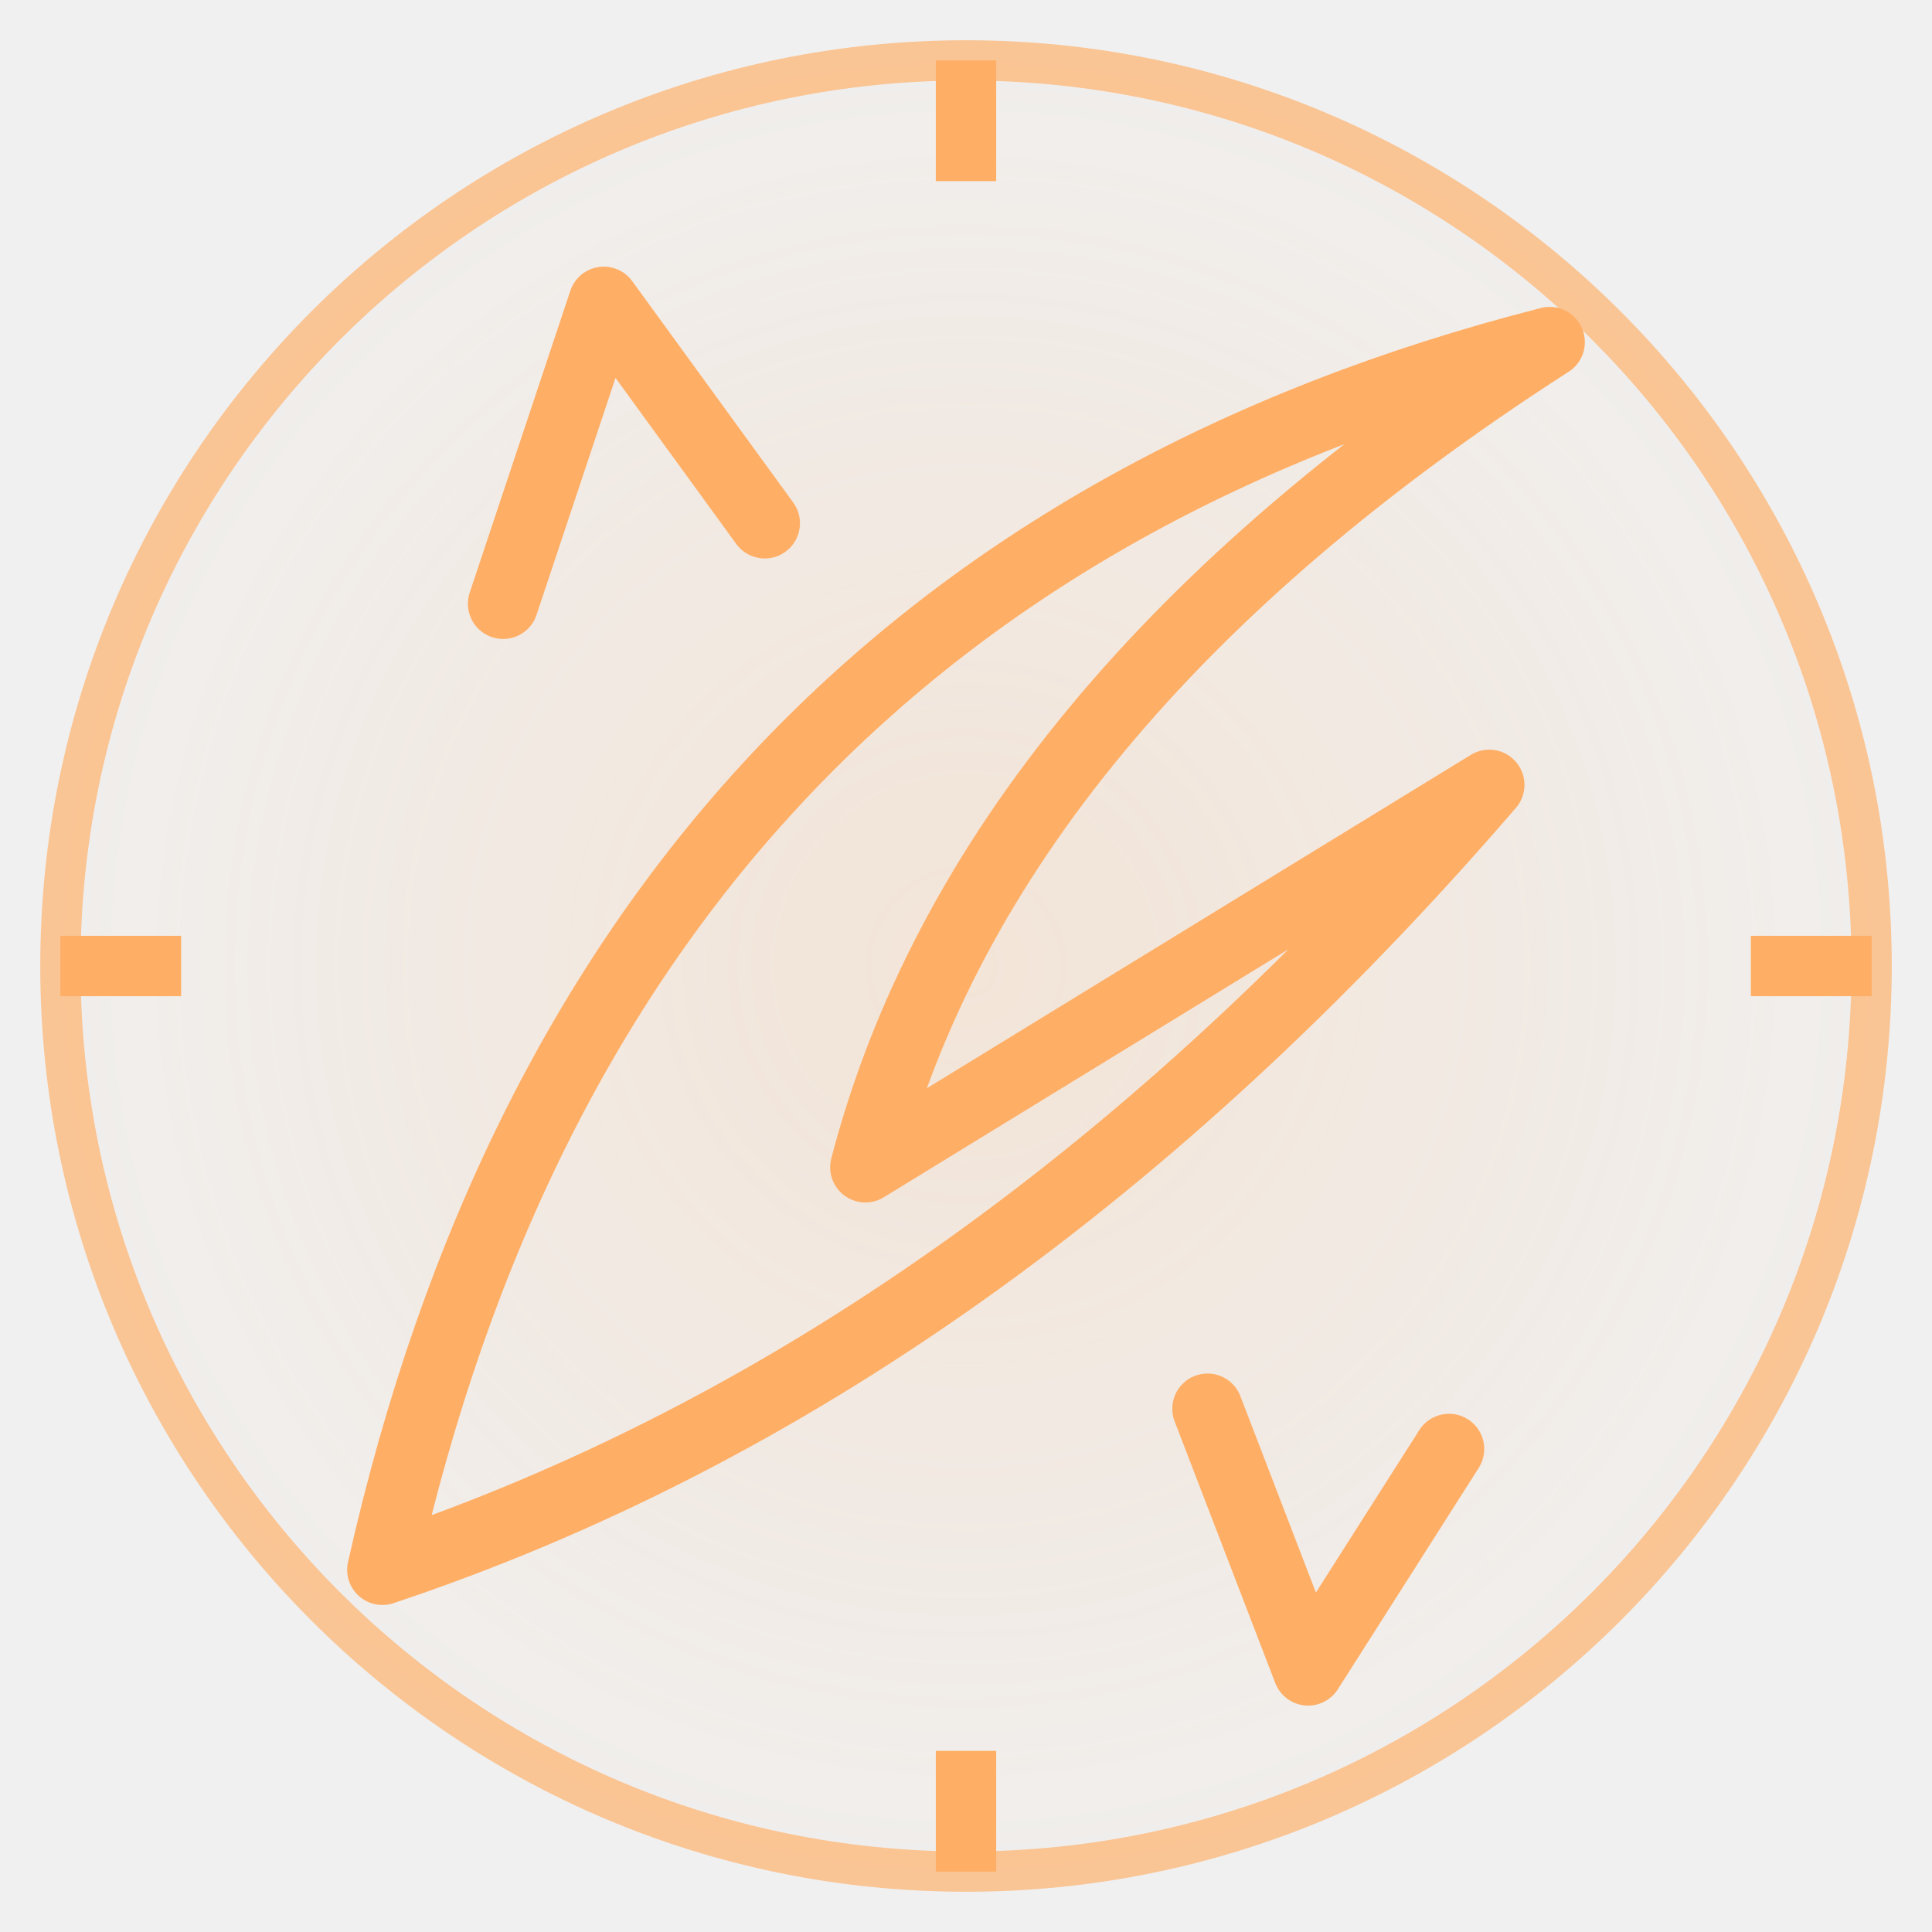
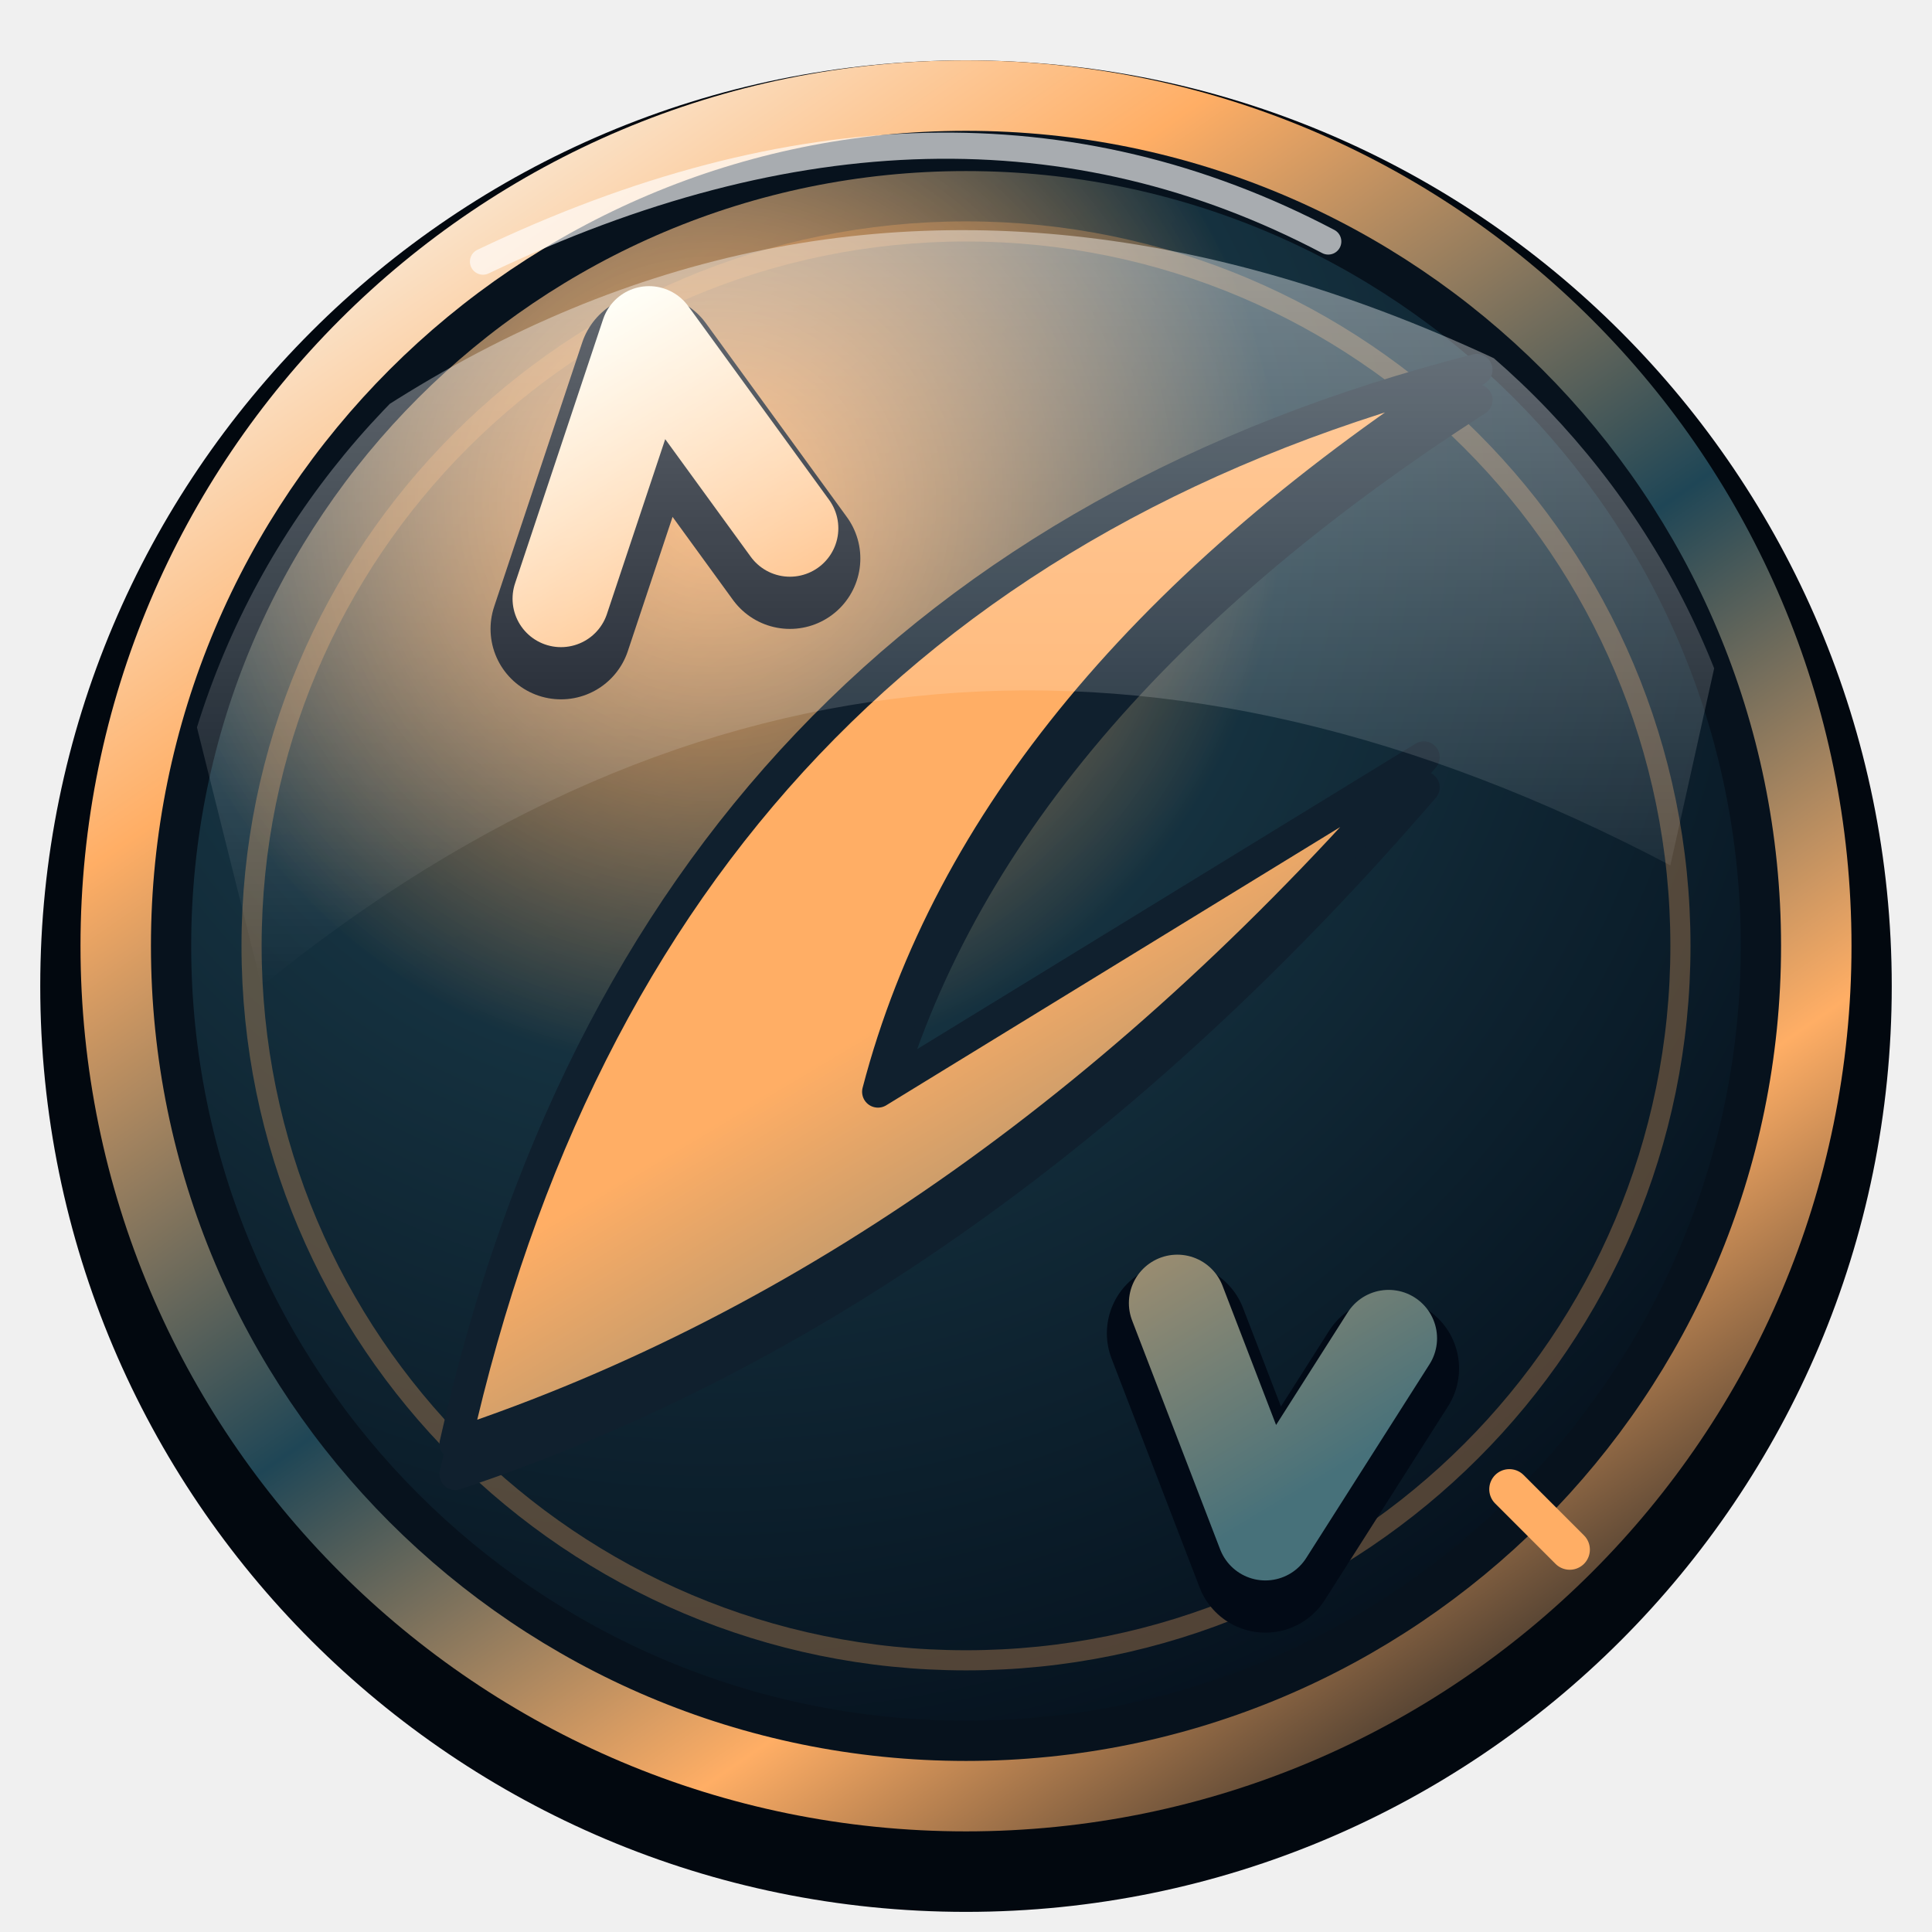
<svg xmlns="http://www.w3.org/2000/svg" viewBox="0 0 96 96" fill="none">
  <defs>
-     <radialGradient id="bg">
-       <stop stop-color="#ffae65" stop-opacity=".18" />
-       <stop offset="1" stop-color="#ffae65" stop-opacity=".025" />
+     <radialGradient id="gem" cx=".34" cy=".22" r=".9">
+       <stop stop-color="#ffae65" stop-opacity=".7" />
+       <stop offset=".4" stop-color="#15313f" />
+       <stop offset="1" stop-color="#030d19" />
    </radialGradient>
+     <linearGradient id="rim" x1="15" y1="5" x2="75" y2="92" gradientUnits="userSpaceOnUse">
+       <stop stop-color="#f7ffff" />
+       <stop offset=".24" stop-color="#ffae65" />
+       <stop offset=".52" stop-color="#1f4656" />
+       <stop offset=".76" stop-color="#ffae65" />
+       <stop offset="1" stop-color="#07121c" />
+     </linearGradient>
+     <linearGradient id="symbol" x1="25" y1="15" x2="65" y2="82" gradientUnits="userSpaceOnUse">
+       <stop stop-color="#fffef2" />
+       <stop offset=".28" stop-color="#ffae65" />
+       <stop offset=".55" stop-color="#ffae65" />
+       <stop offset="1" stop-color="#47717a" />
+     </linearGradient>
+     <linearGradient id="gloss" x2="0" y2="1">
+       <stop stop-color="#fff" stop-opacity=".42" />
+       <stop offset="1" stop-color="#fff" stop-opacity="0" />
+     </linearGradient>
+     <clipPath id="disc">
+       <circle cx="48" cy="48" r="40" />
+     </clipPath>
  </defs>
-   <circle cx="48" cy="48" r="45" fill="url(#bg)" stroke="#ffae65" stroke-opacity=".65" stroke-width="2" />
-   <path d="M48 3v6M48 87v6M3 48h6M87 48h6" stroke="#ffae65" stroke-width="3" />
-   <g stroke="#ffae65" stroke-width="3.5" stroke-linecap="round" stroke-linejoin="round">
-     <path d="M77 17Q30 29 19 78q30-10 55-39L43 58q6-23 34-41Z" />
-     <path d="m25 30 5-15 8 11m22 44 5 13 7-11" />
+   <circle cx="48" cy="49" r="46" fill="#02080f" />
+   <circle cx="48" cy="47" r="44" fill="url(#rim)" />
+   <circle cx="48" cy="47" r="39.5" fill="url(#gem)" stroke="#07121d" stroke-width="2" />
+   <circle cx="48" cy="47" r="35.5" stroke="#ffae65" stroke-opacity=".3" stroke-width="1" />
+   <g transform="translate(6 5) scale(.875)" stroke="#020a16" stroke-width="8" stroke-linecap="round" stroke-linejoin="round">
+     <path d="M77 17Q30 29 19 78q30-10 55-39L43 58q6-23 34-41Z" fill="url(#symbol)" stroke="#10202e" stroke-width="1.8" />
+     <path d="m25 30 5-15 8 11m22 44 5 13 7-11" fill="none" />
  </g>
+   <g transform="translate(6 3.5) scale(.875)" stroke="url(#symbol)" stroke-width="5.5" stroke-linecap="round" stroke-linejoin="round">
+     <path d="M77 17Q30 29 19 78q30-10 55-39L43 58q6-23 34-41Z" fill="url(#symbol)" stroke="#10202e" stroke-width="1.8" />
+     <path d="m25 30 5-15 8 11m22 44 5 13 7-11" fill="none" />
+   </g>
+   <path d="M8 29Q43-4 87 25L83 43Q45 23 13 49Z" fill="url(#gloss)" clip-path="url(#disc)" />
+   <path d="M24 13Q47 2 66 12" stroke="#fff" stroke-opacity=".65" stroke-width="1.3" stroke-linecap="round" />
+   <path d="m75 74 3 3" stroke="#ffae65" stroke-width="2" stroke-linecap="round" />
</svg>
